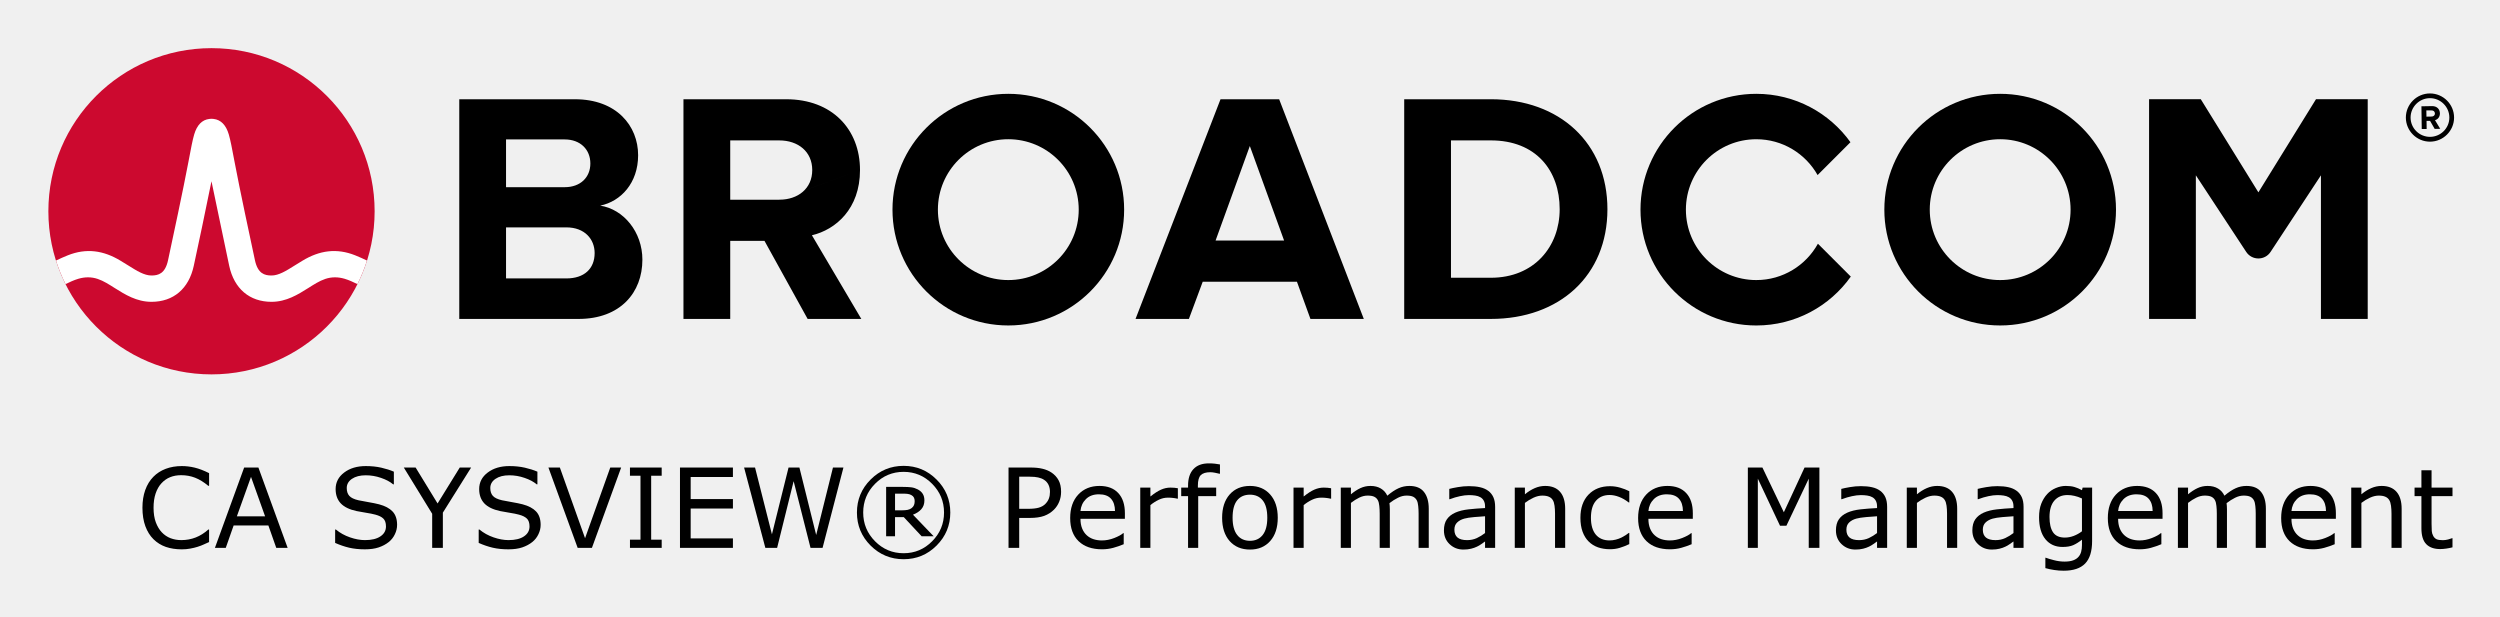
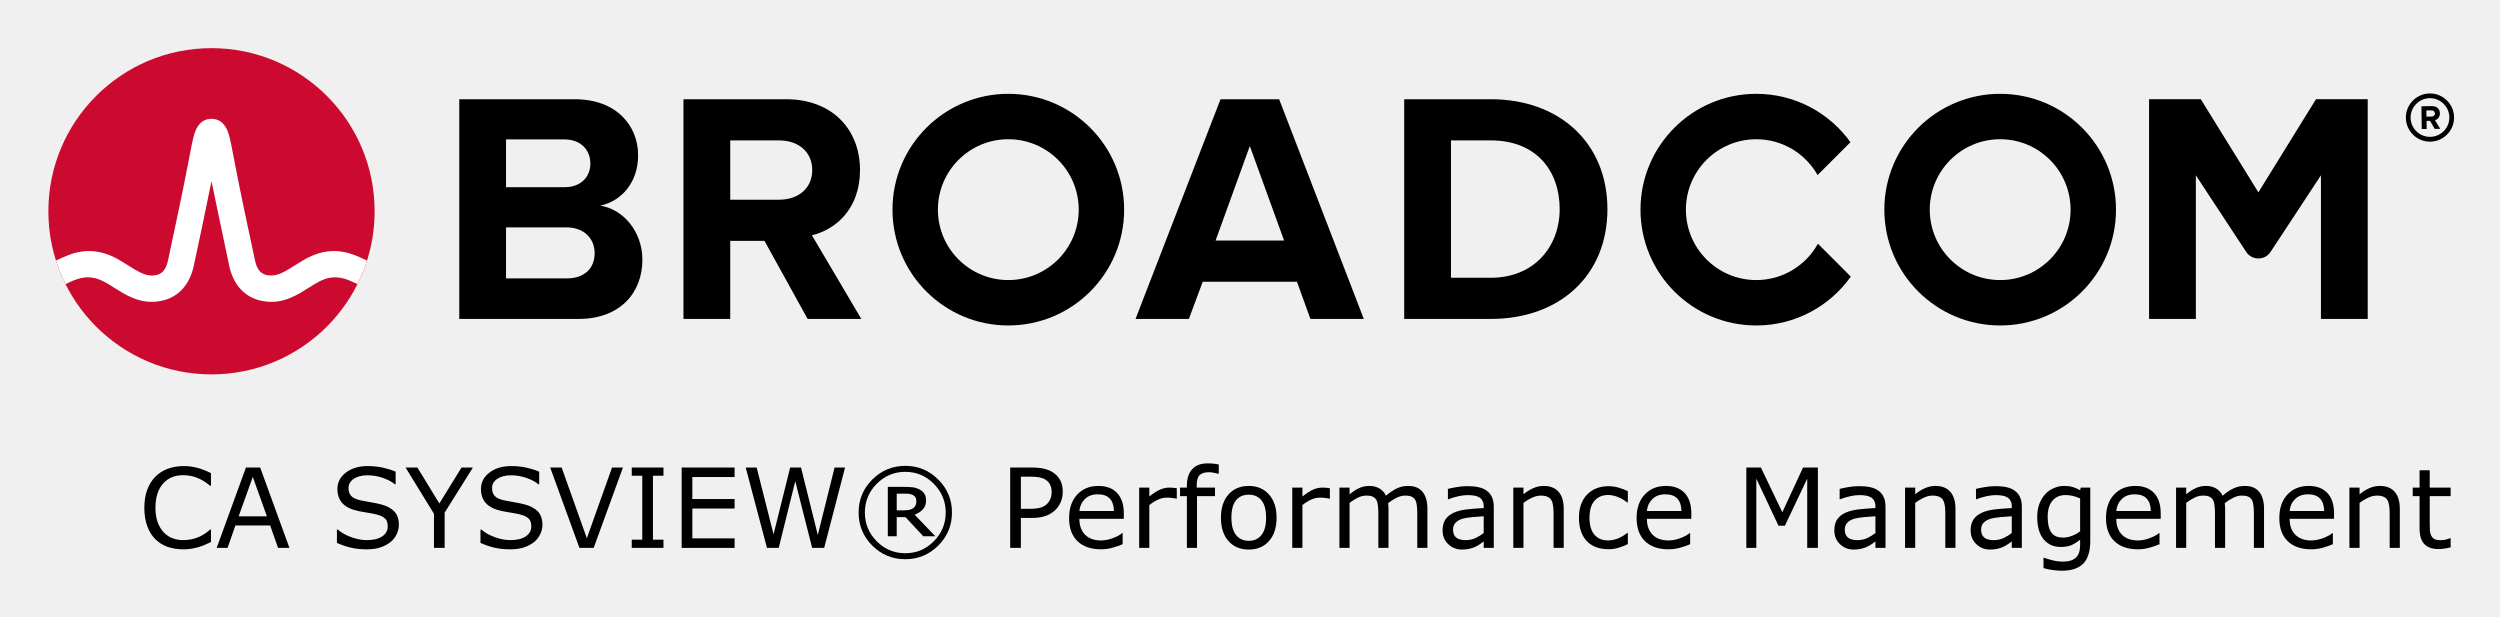
<svg xmlns="http://www.w3.org/2000/svg" xmlns:xlink="http://www.w3.org/1999/xlink" role="img" viewBox="-4.53 -4.53 248.82 61.32">
  <path d="M237.32 9.09c-1.06 0-1.93-.86-1.93-1.92s.87-1.93 1.93-1.93 1.93.87 1.93 1.93-.87 1.92-1.93 1.92m0-4.32c-1.32 0-2.4 1.08-2.4 2.4 0 1.32 1.08 2.4 2.4 2.4 1.32 0 2.4-1.08 2.4-2.4 0-1.32-1.08-2.4-2.4-2.4" />
  <path d="M237.48 7.07l-.51.01-.01-.62h.51c.19-.01.34.11.34.3.01.19-.14.31-.33.31m.83-.32c-.01-.42-.3-.72-.77-.72l-1.07.02.03 2.26h.49l-.01-.81h.35l.46.8.55-.01-.52-.86c.24-.06.49-.28.49-.68M51.834 23.18h-5.999V9.347h5.835c1.574 0 2.557 1.016 2.557 2.393 0 1.377-.983 2.36-2.557 2.36H45v4h6.834c1.836 0 2.819 1.18 2.819 2.556 0 1.574-1.049 2.525-2.819 2.525m3.376-7.245c2.066-.426 3.771-2.262 3.771-5.015 0-2.918-2.131-5.573-6.295-5.573h-11.506v21.865h11.867c4.163 0 6.359-2.623 6.359-5.901 0-2.754-1.868-5.015-4.196-5.376m17.823-.59H68v4.098h3.558l4.294 7.769h5.343l-4.917-8.327c2.361-.557 4.786-2.622 4.786-6.49m0 0c0-4.065-2.786-7.048-7.343-7.048h-10.228v21.865h4.655V9.445h4.885c1.869 0 3.278 1.114 3.278 2.95s-1.409 2.95-3.278 2.95m43.421 4.065l3.409-9.408 3.41 9.408zm.492-14.063l-8.458 21.865h5.31l1.377-3.704h9.376l1.344 3.704h5.311l-8.425-21.865zm26.904 17.767h-3.967v-13.67h3.967c4.491 0 6.851 2.983 6.851 6.852 0 3.704-2.524 6.818-6.851 6.818m0-17.767h-8.622v21.865h8.622c6.851 0 11.604-4.327 11.604-10.916s-4.753-10.949-11.604-10.949m82.127-.004l-5.734 9.27-5.734-9.27h-5.146v21.869h4.656v-14.293l5.012 7.622c.574.871 1.851.871 2.424 0l5.013-7.622v14.293h4.656V5.343z" />
  <path id="a" d="M95.825 23.344c-3.871 0-7.008-3.138-7.008-7.008 0-3.871 3.137-7.009 7.008-7.009 3.87 0 7.008 3.138 7.008 7.009 0 3.87-3.138 7.008-7.008 7.008m0-18.536c-6.367 0-11.528 5.161-11.528 11.528 0 6.366 5.161 11.527 11.528 11.527 6.366 0 11.528-5.161 11.528-11.527 0-6.367-5.162-11.528-11.528-11.528" />
  <path d="M176.404 19.727c-1.195 2.156-3.492 3.617-6.132 3.617-3.87 0-7.008-3.138-7.008-7.008 0-3.871 3.138-7.008 7.008-7.008 2.618 0 4.897 1.438 6.1 3.565l3.27-3.269c-2.092-2.915-5.508-4.816-9.37-4.816-6.367 0-11.527 5.161-11.527 11.528 0 6.366 5.16 11.528 11.527 11.528 3.883 0 7.316-1.922 9.404-4.865z" />
  <use transform="translate(98.718)" xlink:href="#a" />
  <ellipse cx="16.52" cy="16.497" fill="#cc092f" rx="16.236" ry="16.235" />
  <path fill="#fff" d="M30.825 20.883c-1.857-.74-3.557-.492-5.261.541 0 0-.621.379-.807.496-.794.498-1.543.97-2.263.97-.687 0-1.363-.184-1.649-1.513-.446-2.073-1.534-7.167-2.009-9.69-.279-1.483-.432-2.282-.591-2.825-.28-.954-.792-1.473-1.519-1.556 0 0-.114-.016-.207-.016-.092 0-.218.018-.218.018-.72.086-1.229.605-1.507 1.554-.159.543-.312 1.342-.591 2.825-.475 2.523-1.563 7.617-2.009 9.69-.286 1.329-.962 1.513-1.649 1.513-.72 0-1.469-.472-2.263-.97-.186-.117-.808-.496-.808-.496-1.703-1.033-3.404-1.281-5.26-.541-.401.16-.796.339-1.172.52.257.806.577 1.599.95 2.344.411-.202.842-.402 1.282-.532.634-.187 1.284-.197 1.914.014.612.205 1.157.568 1.7.909 1.023.643 2.182 1.372 3.657 1.372 2.186 0 3.72-1.305 4.21-3.581.38-1.764 1.222-5.702 1.763-8.418 0 0 1.386 6.654 1.765 8.418.49 2.276 2.025 3.581 4.211 3.581 1.475 0 2.634-.729 3.657-1.372.543-.341 1.088-.704 1.7-.909.629-.211 1.28-.201 1.914-.014.44.13.87.331 1.281.533.374-.745.693-1.539.95-2.345-.376-.181-.77-.36-1.171-.52" />
  <g text-anchor="middle">
-     <path d="M16.279 49.42q-.295.129-.537.242-.236.113-.623.236-.328.102-.714.172-.381.075-.843.075-.87 0-1.584-.242-.709-.247-1.235-.768-.516-.51-.806-1.294-.29-.79-.29-1.832 0-.988.279-1.767.279-.779.806-1.316.51-.521 1.23-.795.725-.274 1.606-.274.645 0 1.284.156.645.156 1.429.548v1.262h-.081q-.661-.553-1.311-.806t-1.391-.252q-.607 0-1.096.199-.483.193-.865.607-.371.403-.58 1.02-.204.612-.204 1.418 0 .843.226 1.45.231.607.591.988.376.397.875.591.505.188 1.063.188.768 0 1.439-.263.671-.263 1.257-.79h.075z" />
-     <path d="M24.099 50h-1.133l-.784-2.229h-3.459L17.939 50h-1.08l2.911-7.998h1.418zm-2.245-3.142l-1.402-3.926-1.407 3.926z" />
-     <path d="M34.992 47.717q0 .467-.22.924-.215.457-.607.773-.43.344-1.004.537-.569.193-1.375.193-.865 0-1.558-.161-.688-.161-1.402-.478v-1.332h.075q.607.505 1.402.779.795.274 1.493.274.988 0 1.536-.371.553-.371.553-.988 0-.532-.263-.784-.258-.252-.79-.392-.403-.107-.875-.177-.467-.07-.994-.177-1.063-.226-1.579-.768-.51-.548-.51-1.423 0-1.004.849-1.644.849-.645 2.154-.645.843 0 1.547.161.704.161 1.246.397v1.257h-.075q-.457-.387-1.203-.639-.741-.258-1.52-.258-.854 0-1.375.354-.516.354-.516.913 0 .499.258.784.258.285.908.435.344.075.978.183t1.074.22q.892.236 1.343.714.451.478.451 1.337z" />
-     <path d="M42.361 42.002l-2.814 4.49V50h-1.063v-3.395l-2.825-4.603h1.176l2.186 3.577 2.208-3.577z" />
-     <path d="M49.279 47.717q0 .467-.22.924-.215.457-.607.773-.43.344-1.004.537-.569.193-1.375.193-.865 0-1.558-.161-.688-.161-1.402-.478v-1.332h.075q.607.505 1.402.779.795.274 1.493.274.988 0 1.536-.371.553-.371.553-.988 0-.532-.263-.784-.258-.252-.79-.392-.403-.107-.875-.177-.467-.07-.994-.177-1.063-.226-1.579-.768-.51-.548-.51-1.423 0-1.004.849-1.644.849-.645 2.154-.645.843 0 1.547.161.704.161 1.246.397v1.257h-.075q-.457-.387-1.203-.639-.741-.258-1.52-.258-.854 0-1.375.354-.516.354-.516.913 0 .499.258.784.258.285.908.435.344.075.978.183t1.074.22q.892.236 1.343.714.451.478.451 1.337z" />
-     <path d="M57.293 42.002L54.382 50h-1.418l-2.911-7.998h1.139l2.508 7.036 2.508-7.036z" />
-     <path d="M61.327 50h-3.158v-.816h1.047v-6.365H58.168v-.816h3.158v.816h-1.047v6.365h1.047z" />
-     <path d="M68.416 50h-5.269v-7.998h5.269v.945H64.211v2.191h4.206v.945H64.211v2.97h4.206z" />
-     <path d="M79.416 42.002L77.338 50h-1.198l-1.681-6.639L72.815 50h-1.171l-2.116-7.998h1.09l1.681 6.649 1.654-6.649h1.08l1.67 6.714 1.67-6.714z" />
-     <path d="M90.051 46.482q0 1.923-1.364 3.287-1.359 1.359-3.282 1.359-1.923 0-3.287-1.359-1.359-1.364-1.359-3.287 0-1.923 1.359-3.282 1.364-1.364 3.287-1.364 1.923 0 3.282 1.364 1.364 1.359 1.364 3.282zm-.623 0q0-1.665-1.182-2.857-1.176-1.192-2.841-1.192-1.665 0-2.847 1.192-1.176 1.192-1.176 2.857 0 1.665 1.176 2.857 1.182 1.192 2.847 1.192t2.841-1.192q1.182-1.192 1.182-2.857zm-1.031 2.363h-1.198l-1.778-1.907h-.87v1.907h-.886v-4.915h1.676q.505 0 .833.043.328.043.645.209.338.183.494.446.161.258.161.65 0 .521-.306.87-.301.344-.833.548zm-1.891-3.507q0-.193-.075-.344t-.252-.247q-.167-.091-.354-.118-.188-.027-.473-.027h-.8v1.66h.682q.333 0 .575-.048.242-.054.397-.177.167-.134.231-.295.07-.161.07-.403z" />
-     <path d="M101.078 44.419q0 .532-.188.988-.183.451-.516.784-.414.414-.978.623-.564.204-1.423.204H96.91V50h-1.063v-7.998h2.17q.72 0 1.219.124.499.118.886.376.457.306.704.763.252.457.252 1.155zm-1.106.027q0-.414-.145-.72-.145-.306-.44-.5-.258-.167-.591-.236-.328-.075-.833-.075H96.91v3.196h.897q.645 0 1.047-.113.403-.118.655-.371.252-.258.354-.542.107-.285.107-.639z" />
-     <path d="M107.427 47.105h-4.42q0 .553.167.967.167.408.457.671.279.258.661.387.387.129.849.129.612 0 1.23-.242.623-.247.886-.483h.054v1.101q-.51.215-1.042.36t-1.117.145q-1.493 0-2.331-.806-.838-.811-.838-2.299 0-1.472.8-2.336.806-.865 2.116-.865 1.214 0 1.869.709.661.709.661 2.014zm-.983-.773q-.005-.795-.403-1.23-.392-.435-1.198-.435-.811 0-1.294.478-.478.478-.542 1.187z" />
-     <path d="M112.701 45.102h-.054q-.226-.054-.44-.075-.209-.027-.5-.027-.467 0-.902.209-.435.204-.838.532V50h-1.01v-6h1.01v.886q.602-.483 1.058-.682.462-.204.94-.204.263 0 .381.016.118.011.354.048z" />
-     <path d="M116.89 42.62h-.054q-.167-.048-.435-.097-.269-.054-.473-.054-.65 0-.945.29-.29.285-.29 1.037v.204h1.821v.849h-1.789V50h-1.01v-5.151h-.682v-.849h.682v-.199q0-1.069.532-1.638.532-.575 1.536-.575.338 0 .607.032.274.032.5.075z" />
-     <path d="M122.643 47.003q0 1.466-.752 2.315-.752.849-2.014.849-1.273 0-2.025-.849-.747-.849-.747-2.315 0-1.466.747-2.315.752-.854 2.025-.854 1.262 0 2.014.854.752.849.752 2.315zm-1.042 0q0-1.166-.457-1.73-.457-.569-1.268-.569-.822 0-1.278.569-.451.564-.451 1.729 0 1.128.457 1.713.457.58 1.273.58.806 0 1.262-.575.462-.58.462-1.719z" />
-     <path d="M127.955 45.102h-.054q-.226-.054-.44-.075-.209-.027-.5-.027-.467 0-.902.209-.435.204-.838.532V50h-1.01v-6h1.01v.886q.602-.483 1.058-.682.462-.204.94-.204.263 0 .381.016.118.011.354.048z" />
-     <path d="M137.671 50h-1.01v-3.416q0-.387-.038-.747-.032-.36-.145-.575-.124-.231-.354-.349-.231-.118-.666-.118-.424 0-.849.215-.424.209-.849.537.016.124.027.29.011.161.011.322V50h-1.01v-3.416q0-.397-.038-.752-.032-.36-.145-.575-.124-.231-.354-.344-.231-.118-.666-.118-.414 0-.833.204-.414.204-.827.521V50h-1.01v-6h1.01v.666q.473-.392.94-.612.473-.22 1.004-.22.612 0 1.037.258.43.258.639.714.612-.516 1.117-.741.505-.231 1.08-.231.988 0 1.456.602.473.596.473 1.67z" />
-     <path d="M144.278 50h-1.004v-.639q-.134.091-.365.258-.226.161-.44.258-.252.124-.58.204-.328.086-.768.086-.811 0-1.375-.537-.564-.537-.564-1.37 0-.682.29-1.101.295-.424.838-.666.548-.242 1.316-.328.768-.086 1.649-.129v-.156q0-.344-.124-.569-.118-.226-.344-.354-.215-.124-.516-.167-.301-.043-.628-.043-.397 0-.886.107-.489.102-1.01.301h-.054V44.129q.295-.081.854-.177.559-.097 1.101-.097.634 0 1.101.107.473.102.816.354.338.247.516.639.177.392.177.972zm-1.004-1.477v-1.67q-.462.027-1.09.081-.623.054-.988.156-.435.124-.704.387-.269.258-.269.714 0 .516.312.779.312.258.951.258.532 0 .972-.204.44-.209.816-.5z" />
-     <path d="M151.249 50h-1.01v-3.416q0-.414-.048-.773-.048-.365-.177-.569-.134-.226-.387-.333-.252-.113-.655-.113-.414 0-.865.204t-.865.521V50h-1.01v-6h1.01v.666q.473-.392.978-.612.505-.22 1.037-.22.972 0 1.482.585.51.585.51 1.687z" />
-     <path d="M157.63 49.624q-.505.242-.961.376-.451.134-.961.134-.65 0-1.192-.188-.542-.193-.929-.58-.392-.387-.607-.978-.215-.591-.215-1.38 0-1.472.806-2.31.811-.838 2.138-.838.516 0 1.01.145.5.145.913.354v1.123h-.054q-.462-.36-.956-.553-.489-.193-.956-.193-.859 0-1.359.58-.494.575-.494 1.692 0 1.085.483 1.67.489.58 1.37.58.306 0 .623-.081.317-.081.569-.209.22-.113.414-.236.193-.129.306-.22h.054z" />
-     <path d="M163.952 47.105h-4.42q0 .553.167.967.167.408.457.671.279.258.661.387.387.129.849.129.612 0 1.23-.242.623-.247.886-.483h.054v1.101q-.51.215-1.042.36t-1.117.145q-1.493 0-2.331-.806-.838-.811-.838-2.299 0-1.472.8-2.336.806-.865 2.116-.865 1.214 0 1.869.709.661.709.661 2.014zm-.983-.773q-.005-.795-.403-1.23-.392-.435-1.198-.435-.811 0-1.294.478-.478.478-.542 1.187z" />
-     <path d="M176.553 50h-1.063v-6.891l-2.224 4.689h-.634l-2.208-4.689V50h-.994v-7.998h1.45l2.132 4.453 2.062-4.453h1.477z" />
-     <path d="M183.293 50h-1.004v-.639q-.134.091-.365.258-.226.161-.44.258-.252.124-.58.204-.328.086-.768.086-.811 0-1.375-.537-.564-.537-.564-1.37 0-.682.29-1.101.295-.424.838-.666.548-.242 1.316-.328.768-.086 1.649-.129v-.156q0-.344-.124-.569-.118-.226-.344-.354-.215-.124-.516-.167-.301-.043-.628-.043-.397 0-.886.107-.489.102-1.01.301h-.054V44.129q.295-.081.854-.177.559-.097 1.101-.097.634 0 1.101.107.473.102.816.354.338.247.516.639.177.392.177.972zm-1.004-1.477v-1.67q-.462.027-1.09.081-.623.054-.988.156-.435.124-.704.387-.269.258-.269.714 0 .516.312.779.312.258.951.258.532 0 .972-.204.44-.209.816-.5z" />
-     <path d="M190.265 50h-1.01v-3.416q0-.414-.048-.773-.048-.365-.177-.569-.134-.226-.387-.333-.252-.113-.655-.113-.414 0-.865.204-.451.204-.865.521V50h-1.01v-6h1.01v.666q.473-.392.978-.612.505-.22 1.037-.22.972 0 1.482.585.51.585.51 1.687z" />
-     <path d="M196.871 50h-1.004v-.639q-.134.091-.365.258-.226.161-.44.258-.252.124-.58.204-.328.086-.768.086-.811 0-1.375-.537-.564-.537-.564-1.37 0-.682.29-1.101.295-.424.838-.666.548-.242 1.316-.328.768-.086 1.649-.129v-.156q0-.344-.124-.569-.118-.226-.344-.354-.215-.124-.516-.167-.301-.043-.628-.043-.397 0-.886.107-.489.102-1.01.301h-.054V44.129q.295-.081.854-.177.559-.097 1.101-.097.634 0 1.101.107.473.102.816.354.338.247.516.639.177.392.177.972zm-1.004-1.477v-1.67q-.462.027-1.09.081-.623.054-.988.156-.435.124-.704.387-.269.258-.269.714 0 .516.312.779.312.258.951.258.532 0 .972-.204.44-.209.816-.5z" />
-     <path d="M203.693 49.318q0 1.525-.693 2.24-.693.714-2.132.714-.478 0-.935-.07-.451-.064-.892-.188V50.983h.054q.247.097.784.236.537.145 1.074.145.516 0 .854-.124.338-.124.526-.344.188-.209.269-.505.081-.295.081-.661v-.548q-.457.365-.875.548-.414.177-1.058.177-1.074 0-1.708-.773-.628-.779-.628-2.191 0-.773.215-1.332.22-.564.596-.972.349-.381.849-.591.5-.215.994-.215.521 0 .87.107.354.102.747.317l.065-.258h.945zm-1.01-.967v-3.271q-.403-.183-.752-.258-.344-.081-.688-.081-.833 0-1.311.559-.478.559-.478 1.622 0 1.01.354 1.531.354.521 1.176.521.44 0 .881-.167.446-.172.816-.457z" />
-     <path d="M210.702 47.105h-4.42q0 .553.167.967.167.408.457.671.279.258.661.387.387.129.849.129.612 0 1.23-.242.623-.247.886-.483h.054v1.101q-.51.215-1.042.36t-1.117.145q-1.493 0-2.331-.806-.838-.811-.838-2.299 0-1.472.8-2.336.806-.865 2.116-.865 1.214 0 1.869.709.661.709.661 2.014zm-.983-.773q-.005-.795-.403-1.23-.392-.435-1.198-.435-.811 0-1.294.478-.478.478-.542 1.187z" />
-     <path d="M220.988 50h-1.01v-3.416q0-.387-.038-.747-.032-.36-.145-.575-.124-.231-.354-.349-.231-.118-.666-.118-.424 0-.849.215-.424.209-.849.537.016.124.027.29.011.161.011.322V50h-1.01v-3.416q0-.397-.038-.752-.032-.36-.145-.575-.124-.231-.354-.344-.231-.118-.666-.118-.414 0-.833.204-.414.204-.827.521V50h-1.01v-6h1.01v.666q.473-.392.94-.612.473-.22 1.004-.22.612 0 1.037.258.43.258.639.714.612-.516 1.117-.741.505-.231 1.08-.231.988 0 1.456.602.473.596.473 1.67z" />
-     <path d="M227.954 47.105h-4.42q0 .553.167.967.167.408.457.671.279.258.661.387.387.129.849.129.612 0 1.23-.242.623-.247.886-.483h.054v1.101q-.51.215-1.042.36t-1.117.145q-1.493 0-2.331-.806-.838-.811-.838-2.299 0-1.472.8-2.336.806-.865 2.116-.865 1.214 0 1.869.709.661.709.661 2.014zm-.983-.773q-.005-.795-.403-1.23-.392-.435-1.198-.435-.811 0-1.294.478-.478.478-.542 1.187z" />
-     <path d="M234.501 50h-1.01v-3.416q0-.414-.048-.773-.048-.365-.177-.569-.134-.226-.387-.333-.252-.113-.655-.113-.414 0-.865.204t-.865.521V50h-1.01v-6h1.01v.666q.473-.392.978-.612.505-.22 1.037-.22.972 0 1.482.585.51.585.51 1.687z" />
-     <path d="M239.561 49.946q-.285.075-.623.124-.333.048-.596.048-.918 0-1.396-.494-.478-.494-.478-1.584v-3.19h-.682v-.849h.682v-1.724h1.01v1.724h2.084v.849h-2.084v2.734q0 .473.021.741.021.263.15.494.118.215.322.317.209.097.634.097.247 0 .516-.07.269-.075.387-.124h.054z" />
+     <path d="M16.467 49.42q-.295.129-.537.242-.236.113-.623.236-.328.102-.714.172-.381.075-.843.075-.87 0-1.584-.242-.709-.247-1.235-.768-.516-.51-.806-1.294-.29-.79-.29-1.832 0-.988.279-1.767.279-.779.806-1.316.51-.521 1.23-.795.725-.274 1.606-.274.645 0 1.284.156.645.156 1.429.548v1.262h-.081q-.661-.553-1.311-.806t-1.391-.252q-.607 0-1.096.199-.483.193-.865.607-.371.403-.58 1.02-.204.612-.204 1.418 0 .843.226 1.45.231.607.591.988.376.397.875.591.505.188 1.063.188.768 0 1.439-.263.671-.263 1.257-.79h.075z" />
+     <path d="M24.277 50h-1.133l-.784-2.229h-3.459L18.116 50h-1.08l2.911-7.998h1.418zm-2.245-3.142l-1.402-3.926-1.407 3.926z" />
+     <path d="M35.169 47.717q0 .467-.22.924-.215.457-.607.773-.43.344-1.004.537-.569.193-1.375.193-.865 0-1.558-.161-.688-.161-1.402-.478v-1.332h.075q.607.505 1.402.779.795.274 1.493.274.988 0 1.536-.371.553-.371.553-.988 0-.532-.263-.784-.258-.252-.79-.392-.403-.107-.875-.177-.467-.07-.994-.177-1.063-.226-1.579-.768-.51-.548-.51-1.423 0-1.004.849-1.644.849-.645 2.154-.645.843 0 1.547.161.704.161 1.246.397v1.257h-.075q-.457-.387-1.203-.639-.741-.258-1.52-.258-.854 0-1.375.354-.516.354-.516.913 0 .499.258.784.258.285.908.435.344.075.978.183t1.074.22q.892.236 1.343.714.451.478.451 1.337z" />
+     <path d="M42.538 42.002l-2.814 4.49V50h-1.063v-3.395l-2.825-4.603h1.176l2.186 3.577 2.208-3.577z" />
+     <path d="M49.456 47.717q0 .467-.22.924-.215.457-.607.773-.43.344-1.004.537-.569.193-1.375.193-.865 0-1.558-.161-.688-.161-1.402-.478v-1.332h.075q.607.505 1.402.779.795.274 1.493.274.988 0 1.536-.371.553-.371.553-.988 0-.532-.263-.784-.258-.252-.79-.392-.403-.107-.875-.177-.467-.07-.994-.177-1.063-.226-1.579-.768-.51-.548-.51-1.423 0-1.004.849-1.644.849-.645 2.154-.645.843 0 1.547.161.704.161 1.246.397v1.257h-.075q-.457-.387-1.203-.639-.741-.258-1.52-.258-.854 0-1.375.354-.516.354-.516.913 0 .499.258.784.258.285.908.435.344.075.978.183t1.074.22q.892.236 1.343.714.451.478.451 1.337z" />
+     <path d="M57.47 42.002L54.559 50h-1.418l-2.911-7.998h1.139l2.508 7.036 2.508-7.036z" />
+     <path d="M61.504 50h-3.158v-.816h1.047v-6.365h-1.047v-.816h3.158v.816H60.456v6.365h1.047z" />
+     <path d="M68.583 50h-5.269v-7.998h5.269v.945h-4.206v2.191h4.206v.945H64.377v2.97h4.206z" />
+     <path d="M79.577 42.002L77.499 50h-1.198l-1.681-6.639L72.976 50h-1.171l-2.116-7.998h1.09l1.681 6.649 1.654-6.649h1.08l1.67 6.714 1.67-6.714z" />
+     <path d="M90.218 46.482q0 1.923-1.364 3.287-1.359 1.359-3.282 1.359-1.923 0-3.287-1.359-1.359-1.364-1.359-3.287 0-1.923 1.359-3.282 1.364-1.364 3.287-1.364 1.923 0 3.282 1.364 1.364 1.359 1.364 3.282zm-.623 0q0-1.665-1.182-2.857-1.176-1.192-2.841-1.192-1.665 0-2.847 1.192-1.176 1.192-1.176 2.857 0 1.665 1.176 2.857 1.182 1.192 2.847 1.192 1.665 0 2.841-1.192 1.182-1.192 1.182-2.857zm-1.031 2.363h-1.198l-1.778-1.907h-.87v1.907h-.886v-4.915h1.676q.505 0 .833.043.328.043.645.209.338.183.494.446.161.258.161.65 0 .521-.306.87-.301.344-.833.548zm-1.891-3.507q0-.193-.075-.344t-.252-.247q-.167-.091-.354-.118-.188-.027-.473-.027h-.8v1.66h.682q.333 0 .575-.048.242-.054.397-.177.167-.134.231-.295.07-.161.07-.403z" />
+     <path d="M101.244 44.419q0 .532-.188.988-.183.451-.516.784-.414.414-.978.623-.564.204-1.423.204h-1.063V50h-1.063v-7.998h2.17q.72 0 1.219.124.5.118.886.376.457.306.704.763.252.457.252 1.155zm-1.106.027q0-.414-.145-.72-.145-.306-.44-.5-.258-.167-.591-.236-.328-.075-.833-.075h-1.053v3.196h.897q.645 0 1.047-.113.403-.118.655-.371.252-.258.354-.542.107-.285.107-.639z" />
+     <path d="M107.319 47.105h-4.42q0 .553.167.967.167.408.457.671.279.258.661.387.387.129.849.129.612 0 1.23-.242.623-.247.886-.483h.054v1.101q-.51.215-1.042.36t-1.117.145q-1.493 0-2.331-.806-.838-.811-.838-2.299 0-1.472.8-2.336.806-.865 2.116-.865 1.214 0 1.869.709.661.709.661 2.014zm-.983-.773q-.005-.795-.403-1.23-.392-.435-1.198-.435-.811 0-1.294.478-.478.478-.542 1.187z" />
+     <path d="M112.594 45.102h-.054q-.226-.054-.44-.075-.209-.027-.5-.027-.467 0-.902.209-.435.204-.838.532V50h-1.01v-6h1.01v.886q.602-.483 1.058-.682.462-.204.94-.204.263 0 .381.016.118.011.354.048z" />
+     <path d="M116.772 42.62h-.054q-.167-.048-.435-.097-.269-.054-.473-.054-.65 0-.945.29-.29.285-.29 1.037v.204h1.821v.849h-1.789V50H113.598v-5.151h-.682v-.849h.682v-.199q0-1.069.532-1.638.532-.575 1.536-.575.338 0 .607.032.274.032.5.075z" />
+     <path d="M122.525 47.003q0 1.466-.752 2.315-.752.849-2.014.849-1.273 0-2.025-.849-.747-.849-.747-2.315 0-1.466.747-2.315.752-.854 2.025-.854 1.262 0 2.014.854.752.849.752 2.315zm-1.042 0q0-1.166-.457-1.73-.457-.569-1.268-.569-.822 0-1.278.569-.451.564-.451 1.729 0 1.128.457 1.713.457.58 1.273.58.806 0 1.262-.575.462-.58.462-1.719z" />
+     <path d="M127.831 45.102h-.054q-.226-.054-.44-.075-.209-.027-.5-.027-.467 0-.902.209-.435.204-.838.532V50h-1.01v-6h1.01v.886q.602-.483 1.058-.682.462-.204.94-.204.263 0 .381.016.118.011.354.048z" />
+     <path d="M137.537 50h-1.01v-3.416q0-.387-.038-.747-.032-.36-.145-.575-.124-.231-.354-.349-.231-.118-.666-.118-.424 0-.849.215-.424.209-.849.537.016.124.027.29.011.161.011.322V50h-1.01v-3.416q0-.397-.038-.752-.032-.36-.145-.575-.124-.231-.354-.344-.231-.118-.666-.118-.414 0-.833.204-.414.204-.827.521V50h-1.01v-6h1.01v.666q.473-.392.94-.612.473-.22 1.004-.22.612 0 1.037.258.43.258.639.714.612-.516 1.117-.741.505-.231 1.08-.231.988 0 1.456.602.473.596.473 1.67z" />
+     <path d="M144.143 50h-1.004v-.639q-.134.091-.365.258-.226.161-.44.258-.252.124-.58.204-.328.086-.768.086-.811 0-1.375-.537-.564-.537-.564-1.37 0-.682.29-1.101.295-.424.838-.666.548-.242 1.316-.328.768-.086 1.649-.129v-.156q0-.344-.124-.569-.118-.226-.344-.354-.215-.124-.516-.167-.301-.043-.628-.043-.397 0-.886.107-.489.102-1.01.301h-.054V44.129q.295-.081.854-.177.559-.097 1.101-.097.634 0 1.101.107.473.102.816.354.338.247.516.639.177.392.177.972zm-1.004-1.477v-1.67q-.462.027-1.09.081-.623.054-.988.156-.435.124-.704.387-.269.258-.269.714 0 .516.312.779.312.258.951.258.532 0 .972-.204.44-.209.816-.5z" />
+     <path d="M151.104 50h-1.01v-3.416q0-.414-.048-.773-.048-.365-.177-.569-.134-.226-.387-.333-.252-.113-.655-.113-.414 0-.865.204t-.865.521V50h-1.01v-6h1.01v.666q.473-.392.978-.612.505-.22 1.037-.22.972 0 1.482.585.51.585.51 1.687z" />
+     <path d="M157.485 49.624q-.505.242-.961.376-.451.134-.961.134-.65 0-1.192-.188-.542-.193-.929-.58-.392-.387-.607-.978-.215-.591-.215-1.38 0-1.472.806-2.31.811-.838 2.138-.838.516 0 1.01.145.5.145.913.354v1.123h-.054q-.462-.36-.956-.553-.489-.193-.956-.193-.859 0-1.359.58-.494.575-.494 1.692 0 1.085.483 1.67.489.58 1.37.58.306 0 .623-.081.317-.081.569-.209.22-.113.414-.236.193-.129.306-.22h.054z" />
+     <path d="M163.802 47.105h-4.42q0 .553.167.967.167.408.457.671.279.258.661.387.387.129.849.129.612 0 1.23-.242.623-.247.886-.483h.054v1.101q-.51.215-1.042.36t-1.117.145q-1.493 0-2.331-.806-.838-.811-.838-2.299 0-1.472.8-2.336.806-.865 2.116-.865 1.214 0 1.869.709.661.709.661 2.014zm-.983-.773q-.005-.795-.403-1.23-.392-.435-1.198-.435-.811 0-1.294.478-.478.478-.542 1.187z" />
+     <path d="M176.402 50h-1.063v-6.891l-2.224 4.689h-.634l-2.208-4.689V50h-.994v-7.998h1.45l2.132 4.453 2.062-4.453h1.477z" />
+     <path d="M183.132 50h-1.004v-.639q-.134.091-.365.258-.226.161-.44.258-.252.124-.58.204-.328.086-.768.086-.811 0-1.375-.537-.564-.537-.564-1.37 0-.682.29-1.101.295-.424.838-.666.548-.242 1.316-.328.768-.086 1.649-.129v-.156q0-.344-.124-.569-.118-.226-.344-.354-.215-.124-.516-.167-.301-.043-.628-.043-.397 0-.886.107-.489.102-1.01.301h-.054V44.129q.295-.081.854-.177.559-.097 1.101-.097.634 0 1.101.107.473.102.816.354.338.247.516.639.177.392.177.972zm-1.004-1.477v-1.67q-.462.027-1.09.081-.623.054-.988.156-.435.124-.704.387-.269.258-.269.714 0 .516.312.779.312.258.951.258.532 0 .972-.204.44-.209.816-.5z" />
+     <path d="M190.093 50h-1.01v-3.416q0-.414-.048-.773-.048-.365-.177-.569-.134-.226-.387-.333-.252-.113-.655-.113-.414 0-.865.204t-.865.521V50h-1.01v-6h1.01v.666q.473-.392.978-.612.505-.22 1.037-.22.972 0 1.482.585.51.585.51 1.687z" />
+     <path d="M196.7 50h-1.004v-.639q-.134.091-.365.258-.226.161-.44.258-.252.124-.58.204-.328.086-.768.086-.811 0-1.375-.537-.564-.537-.564-1.37 0-.682.29-1.101.295-.424.838-.666.548-.242 1.316-.328.768-.086 1.649-.129v-.156q0-.344-.124-.569-.118-.226-.344-.354-.215-.124-.516-.167-.301-.043-.628-.043-.397 0-.886.107-.489.102-1.01.301h-.054V44.129q.295-.081.854-.177.559-.097 1.101-.097.634 0 1.101.107.473.102.816.354.338.247.516.639.177.392.177.972zm-1.004-1.477v-1.67q-.462.027-1.09.081-.623.054-.988.156-.435.124-.704.387-.269.258-.269.714 0 .516.312.779.312.258.951.258.532 0 .972-.204.44-.209.816-.5z" />
+     <path d="M203.51 49.318q0 1.525-.693 2.24-.693.714-2.132.714-.478 0-.935-.07-.451-.064-.892-.188V50.983h.054q.247.097.784.236.537.145 1.074.145.516 0 .854-.124.338-.124.526-.344.188-.209.269-.505.081-.295.081-.661v-.548q-.457.365-.875.548-.414.177-1.058.177-1.074 0-1.708-.773-.628-.779-.628-2.191 0-.773.215-1.332.22-.564.596-.972.349-.381.849-.591.5-.215.994-.215.521 0 .87.107.354.102.747.317l.064-.258h.945zm-1.01-.967v-3.271q-.403-.183-.752-.258-.344-.081-.688-.081-.833 0-1.311.559-.478.559-.478 1.622 0 1.01.354 1.531.354.521 1.176.521.44 0 .881-.167.446-.172.816-.457z" />
+     <path d="M210.519 47.105h-4.42q0 .553.167.967.167.408.457.671.279.258.661.387.387.129.849.129.612 0 1.23-.242.623-.247.886-.483h.054v1.101q-.51.215-1.042.36t-1.117.145q-1.493 0-2.331-.806-.838-.811-.838-2.299 0-1.472.8-2.336.806-.865 2.116-.865 1.214 0 1.869.709.661.709.661 2.014zm-.983-.773q-.005-.795-.403-1.23-.392-.435-1.198-.435-.811 0-1.294.478-.478.478-.542 1.187z" />
+     <path d="M220.805 50h-1.01v-3.416q0-.387-.038-.747-.032-.36-.145-.575-.124-.231-.354-.349-.231-.118-.666-.118-.424 0-.849.215-.424.209-.849.537.016.124.027.29.011.161.011.322V50h-1.01v-3.416q0-.397-.038-.752-.032-.36-.145-.575-.124-.231-.354-.344-.231-.118-.666-.118-.414 0-.833.204-.414.204-.827.521V50h-1.01v-6h1.01v.666q.473-.392.94-.612.473-.22 1.004-.22.612 0 1.037.258.43.258.639.714.612-.516 1.117-.741.505-.231 1.08-.231.988 0 1.456.602.473.596.473 1.67z" />
+     <path d="M227.771 47.105h-4.42q0 .553.167.967.167.408.457.671.279.258.661.387.387.129.849.129.612 0 1.23-.242.623-.247.886-.483h.054v1.101q-.51.215-1.042.36-.532.145-1.117.145-1.493 0-2.331-.806-.838-.811-.838-2.299 0-1.472.8-2.336.806-.865 2.116-.865 1.214 0 1.869.709.661.709.661 2.014zm-.983-.773q-.005-.795-.403-1.23-.392-.435-1.198-.435-.811 0-1.294.478-.478.478-.542 1.187z" />
+     <path d="M234.319 50h-1.01v-3.416q0-.414-.048-.773-.048-.365-.177-.569-.134-.226-.387-.333-.252-.113-.655-.113-.414 0-.865.204-.451.204-.865.521V50h-1.01v-6h1.01v.666q.473-.392.978-.612.505-.22 1.037-.22.972 0 1.482.585.51.585.51 1.687z" />
+     <path d="M239.378 49.946q-.285.075-.623.124-.333.048-.596.048-.918 0-1.396-.494-.478-.494-.478-1.584v-3.19h-.682v-.849h.682v-1.724h1.01v1.724h2.084v.849h-2.084v2.734q0 .473.021.741.021.263.15.494.118.215.322.317.209.097.634.097.247 0 .516-.07.269-.075.387-.124h.054z" />
  </g>
</svg>
